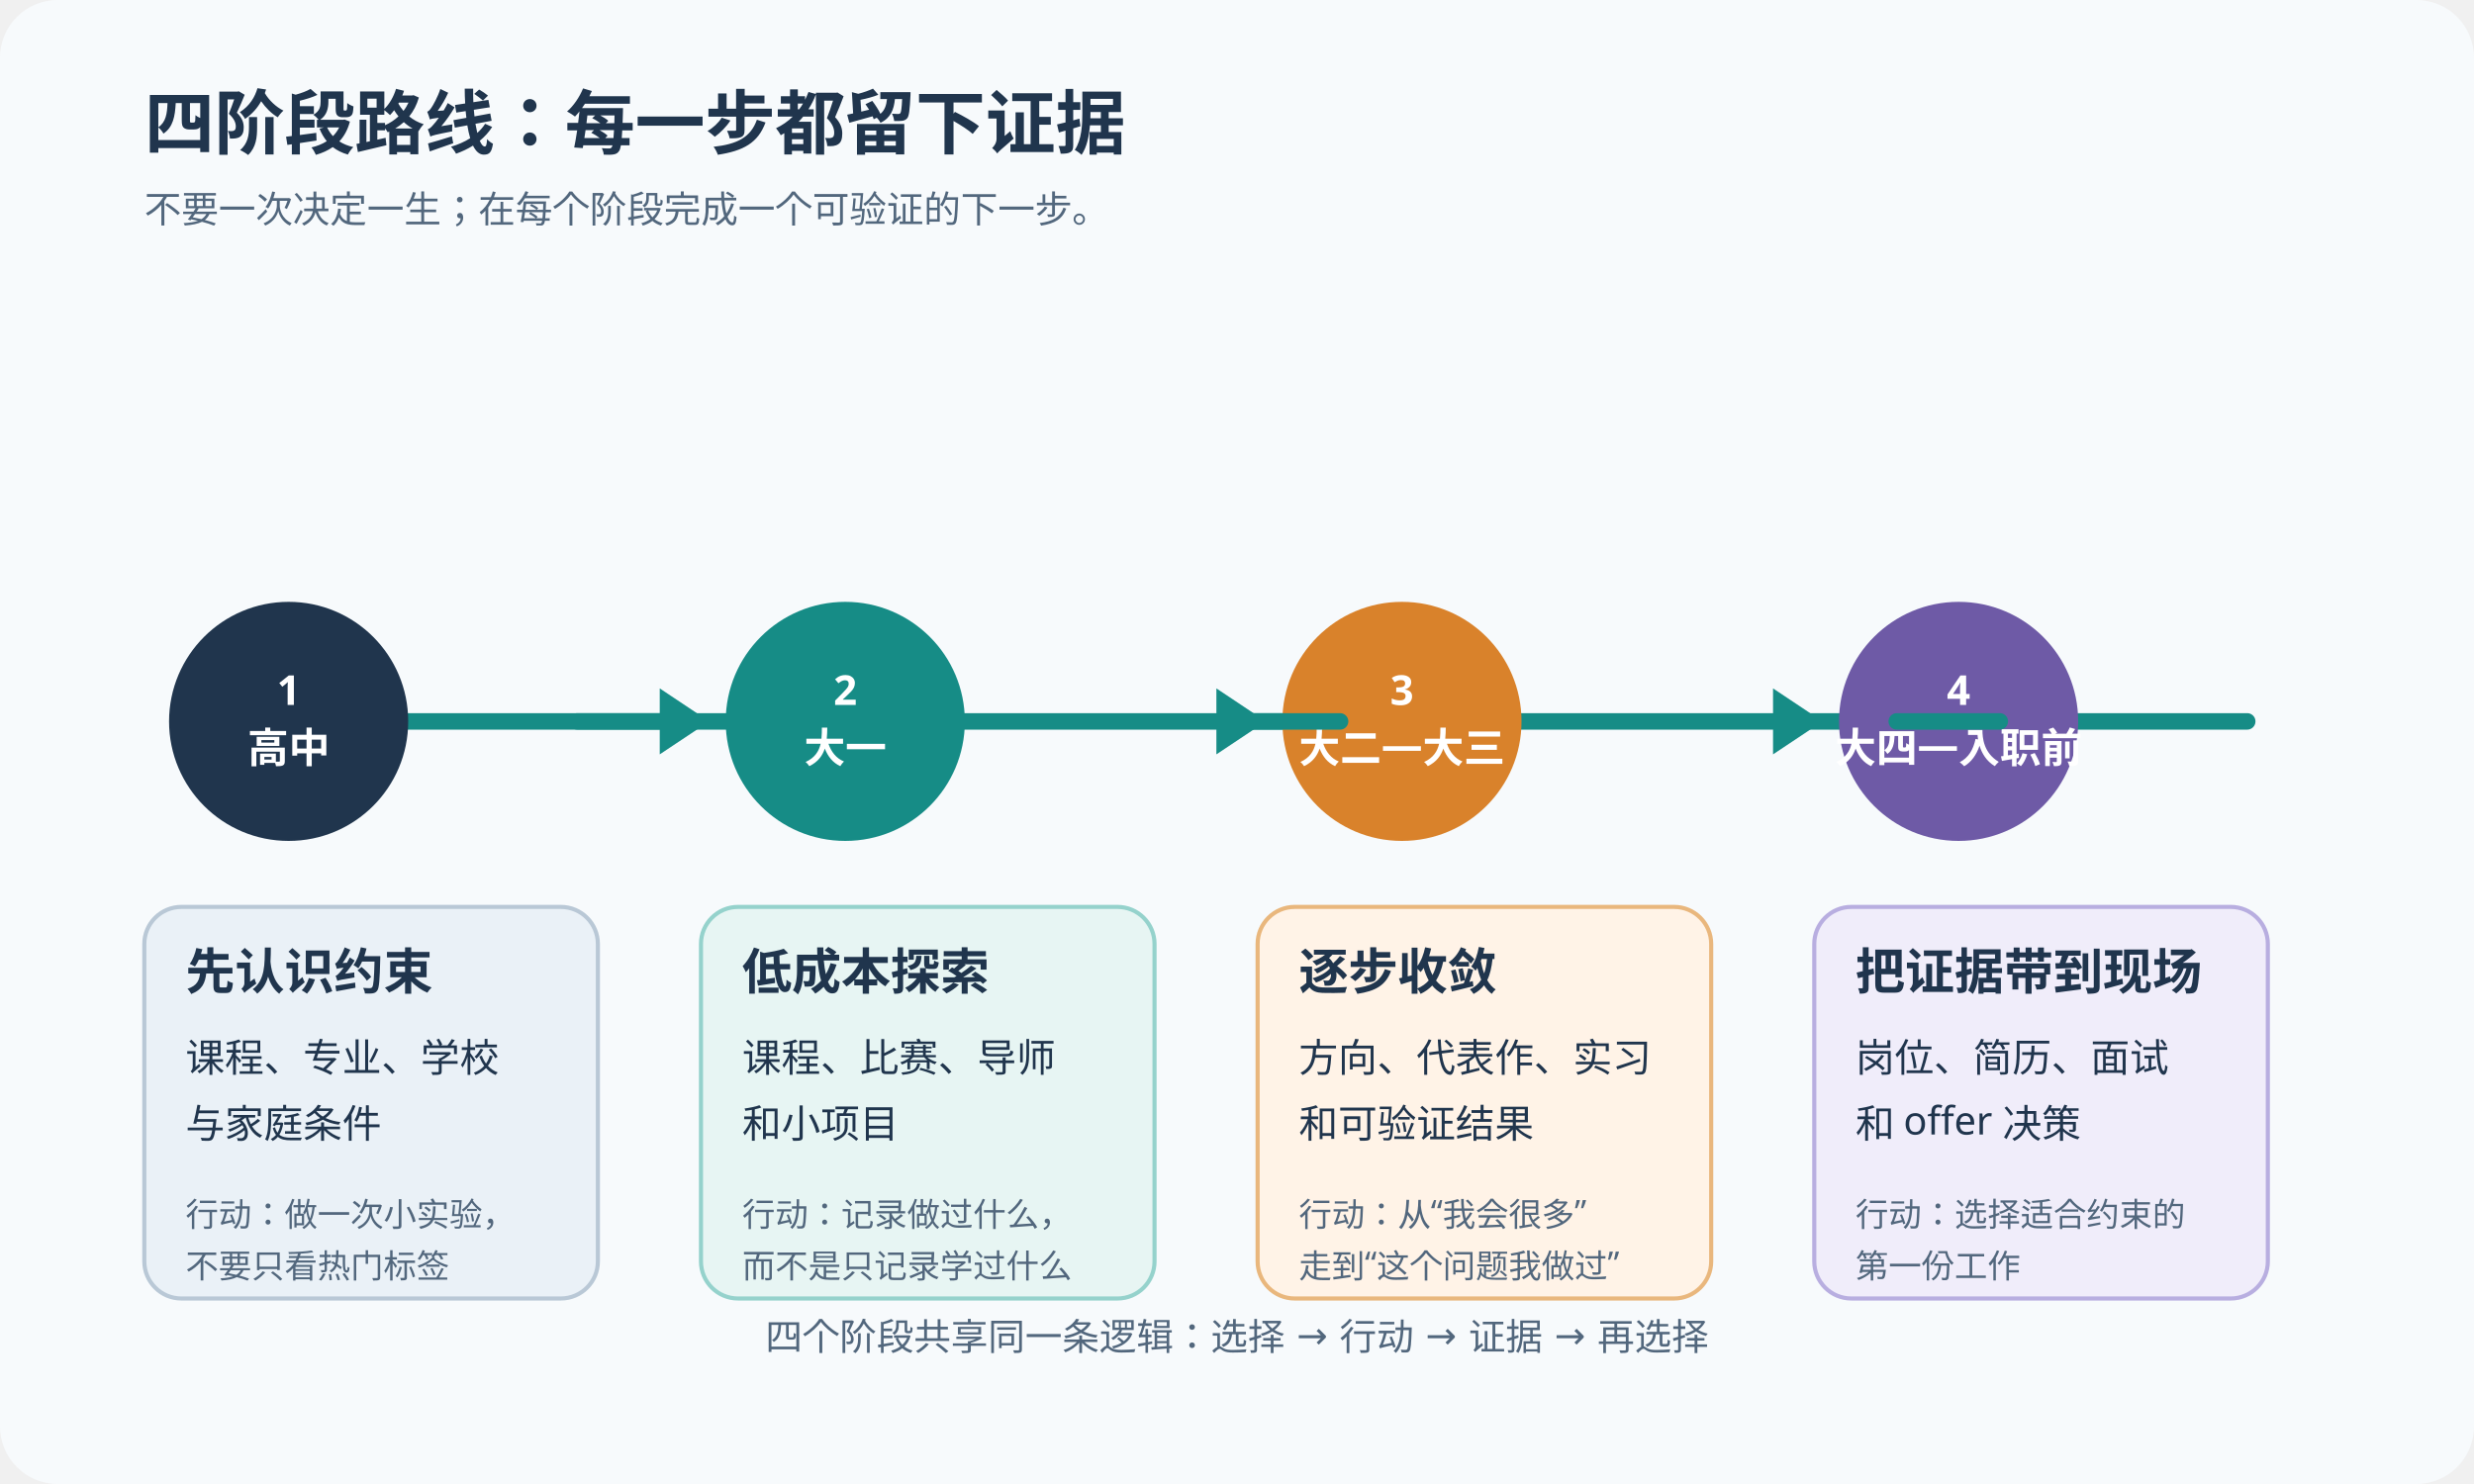
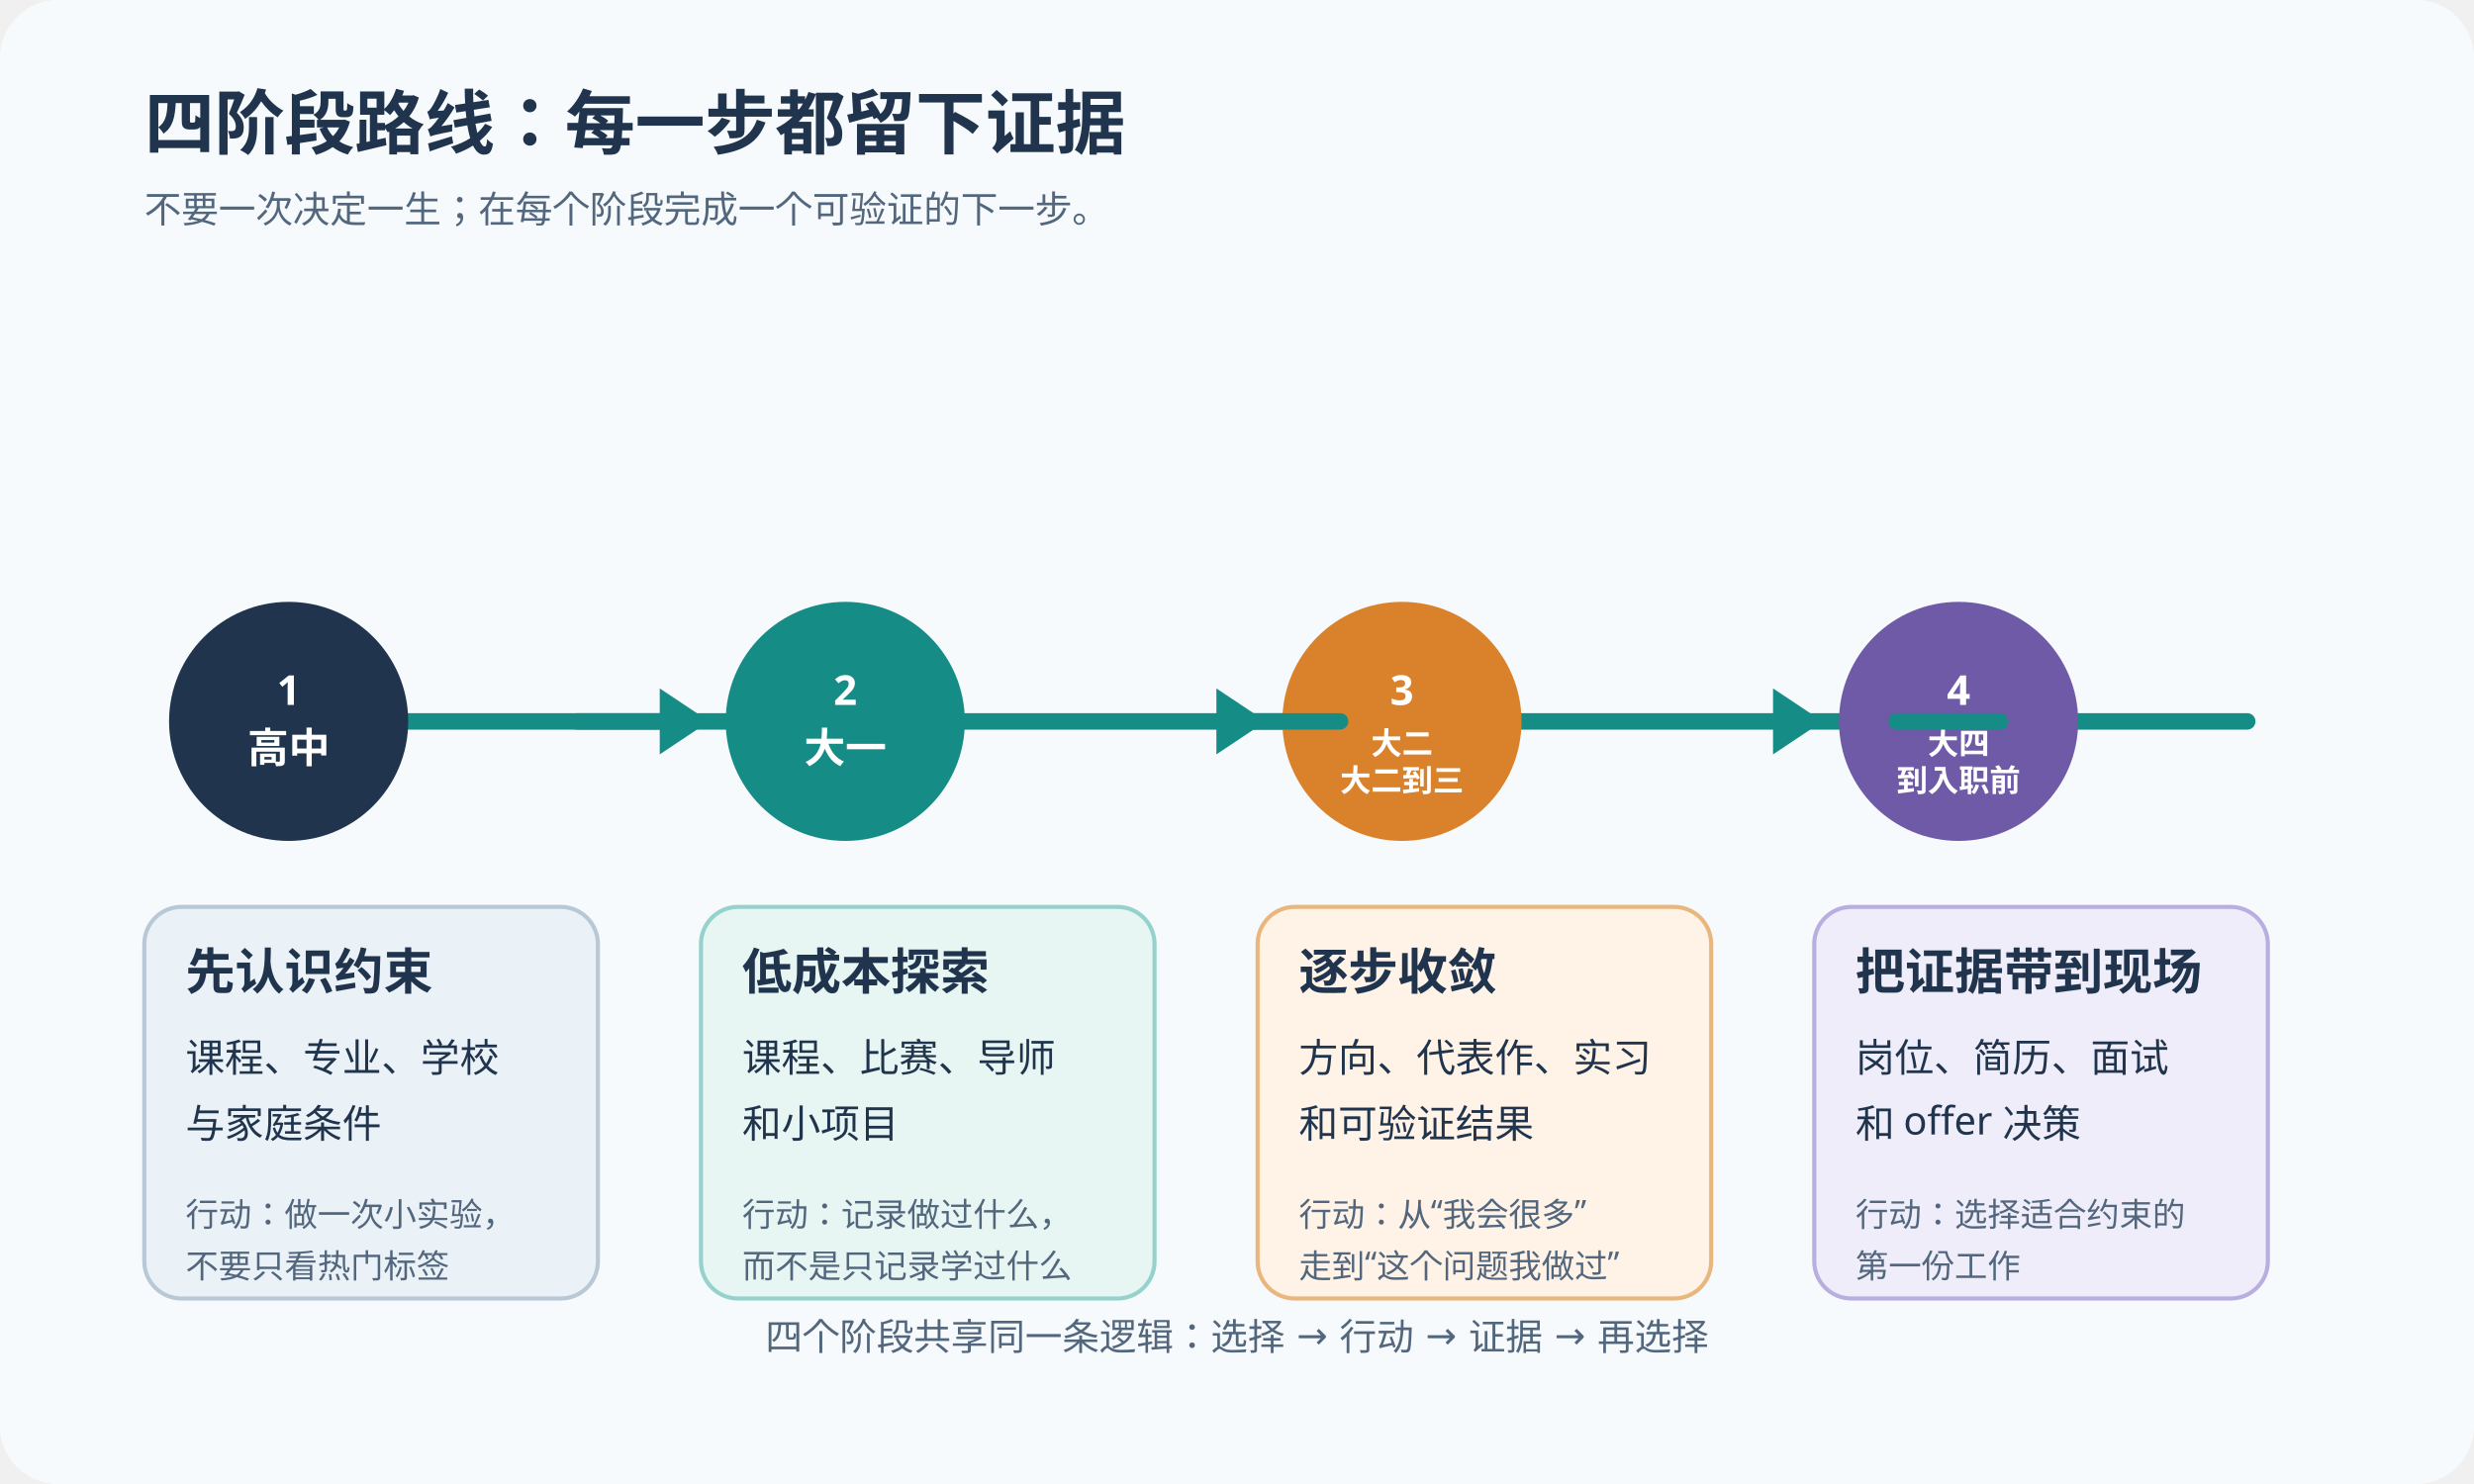
<svg xmlns="http://www.w3.org/2000/svg" viewBox="0 0 1200 720" role="img" aria-labelledby="t d">
  <style>
  .title{font-family:"Noto Sans SC","Microsoft YaHei",sans-serif;font-size:34px;font-weight:700;fill:#20354D}
  .subtitle{font-family:"Noto Sans SC","Microsoft YaHei",sans-serif;font-size:18px;fill:#52677D}
  .h{font-family:"Noto Sans SC","Microsoft YaHei",sans-serif;font-size:24px;font-weight:700;fill:#20354D}
  .body{font-family:"Noto Sans SC","Microsoft YaHei",sans-serif;font-size:19px;fill:#20354D}
  .small{font-family:"Noto Sans SC","Microsoft YaHei",sans-serif;font-size:16px;fill:#52677D}
  .white{font-family:"Noto Sans SC","Microsoft YaHei",sans-serif;font-size:20px;font-weight:700;fill:#FFFFFF}
  .line{stroke:#B9C8D6;stroke-width:3;fill:none}
</style>
  <rect width="1200" height="720" rx="28" fill="#F7FAFC" />
  <text x="70" y="72" class="title">四阶段路线：每一步都留下证据</text>
  <text x="70" y="108" class="subtitle">不要一次决定一生；在每个阶段完成一个可验证的下一步。</text>
  <line x1="110" y1="350" x2="1090" y2="350" stroke="#168C86" stroke-width="8" stroke-linecap="round" />
  <g transform="translate(70,170)">
    <circle cx="70" cy="180" r="58" fill="#20354D" />
    <text x="70" y="172" text-anchor="middle" class="white">1</text>
    <text x="70" y="200" text-anchor="middle" class="white">高中</text>
    <rect x="0" y="270" width="220" height="190" rx="18" fill="#EAF1F7" stroke="#B9C8D6" stroke-width="2" />
    <text x="20" y="310" class="h">先认识约束</text>
    <text x="20" y="350" class="body">课程、专业、学校</text>
    <text x="20" y="382" class="body">与家庭条件</text>
    <text x="20" y="425" class="small">行动：做一次小实验，</text>
    <text x="20" y="450" class="small">不要只看热门标签</text>
  </g>
  <g transform="translate(340,170)">
    <circle cx="70" cy="180" r="58" fill="#168C86" />
    <text x="70" y="172" text-anchor="middle" class="white">2</text>
    <text x="70" y="200" text-anchor="middle" class="white">大一</text>
    <rect x="0" y="270" width="220" height="190" rx="18" fill="#E7F5F3" stroke="#95D2CC" stroke-width="2" />
    <text x="20" y="310" class="h">低成本探索</text>
    <text x="20" y="350" class="body">课程、比赛、导师</text>
    <text x="20" y="382" class="body">和小项目</text>
    <text x="20" y="425" class="small">行动：记录做过什么，</text>
    <text x="20" y="450" class="small">而不是只记录学过什么</text>
  </g>
  <g transform="translate(610,170)">
    <circle cx="70" cy="180" r="58" fill="#D9822B" />
    <text x="70" y="172" text-anchor="middle" class="white">3</text>
-     <text x="70" y="200" text-anchor="middle" class="white">大二—大三</text>
+     <text x="70" y="196" text-anchor="middle" class="white" style="font-size:15px">大二</text>
+     <text x="70" y="214" text-anchor="middle" class="white" style="font-size:15px">大二到三</text>
    <rect x="0" y="270" width="220" height="190" rx="18" fill="#FFF3E7" stroke="#E9B77D" stroke-width="2" />
    <text x="20" y="310" class="h">逐步收敛</text>
    <text x="20" y="350" class="body">方向、代表作、实习</text>
    <text x="20" y="382" class="body">和可验证结果</text>
    <text x="20" y="425" class="small">行动：从“我会很多”</text>
    <text x="20" y="450" class="small">走到“这个问题我做过”</text>
  </g>
  <g transform="translate(880,170)">
    <circle cx="70" cy="180" r="58" fill="#6E5AA6" />
    <text x="70" y="172" text-anchor="middle" class="white">4</text>
-     <text x="70" y="200" text-anchor="middle" class="white">大四—入职前</text>
+     <text x="70" y="196" text-anchor="middle" class="white" style="font-size:15px">大四</text>
+     <text x="70" y="214" text-anchor="middle" class="white" style="font-size:15px">到入职前</text>
    <rect x="0" y="270" width="220" height="190" rx="18" fill="#F0EDFA" stroke="#B8AEE0" stroke-width="2" />
    <text x="20" y="310" class="h">把证据带到现场</text>
    <text x="20" y="350" class="body">岗位、简历、面试</text>
    <text x="20" y="382" class="body">和 offer 决策</text>
    <text x="20" y="425" class="small">行动：选择适合约束的</text>
    <text x="20" y="450" class="small">第一份工作</text>
  </g>
  <path d="M280 350h50m270 0h50m270 0h50" stroke="#168C86" stroke-width="8" fill="none" stroke-linecap="round" />
  <path d="M320 334l24 16-24 16M590 334l24 16-24 16M860 334l24 16-24 16" fill="#168C86" />
  <text x="600" y="655" text-anchor="middle" class="subtitle">四个阶段共享同一条逻辑：选择 → 行动 → 证据 → 再选择</text>
</svg>
